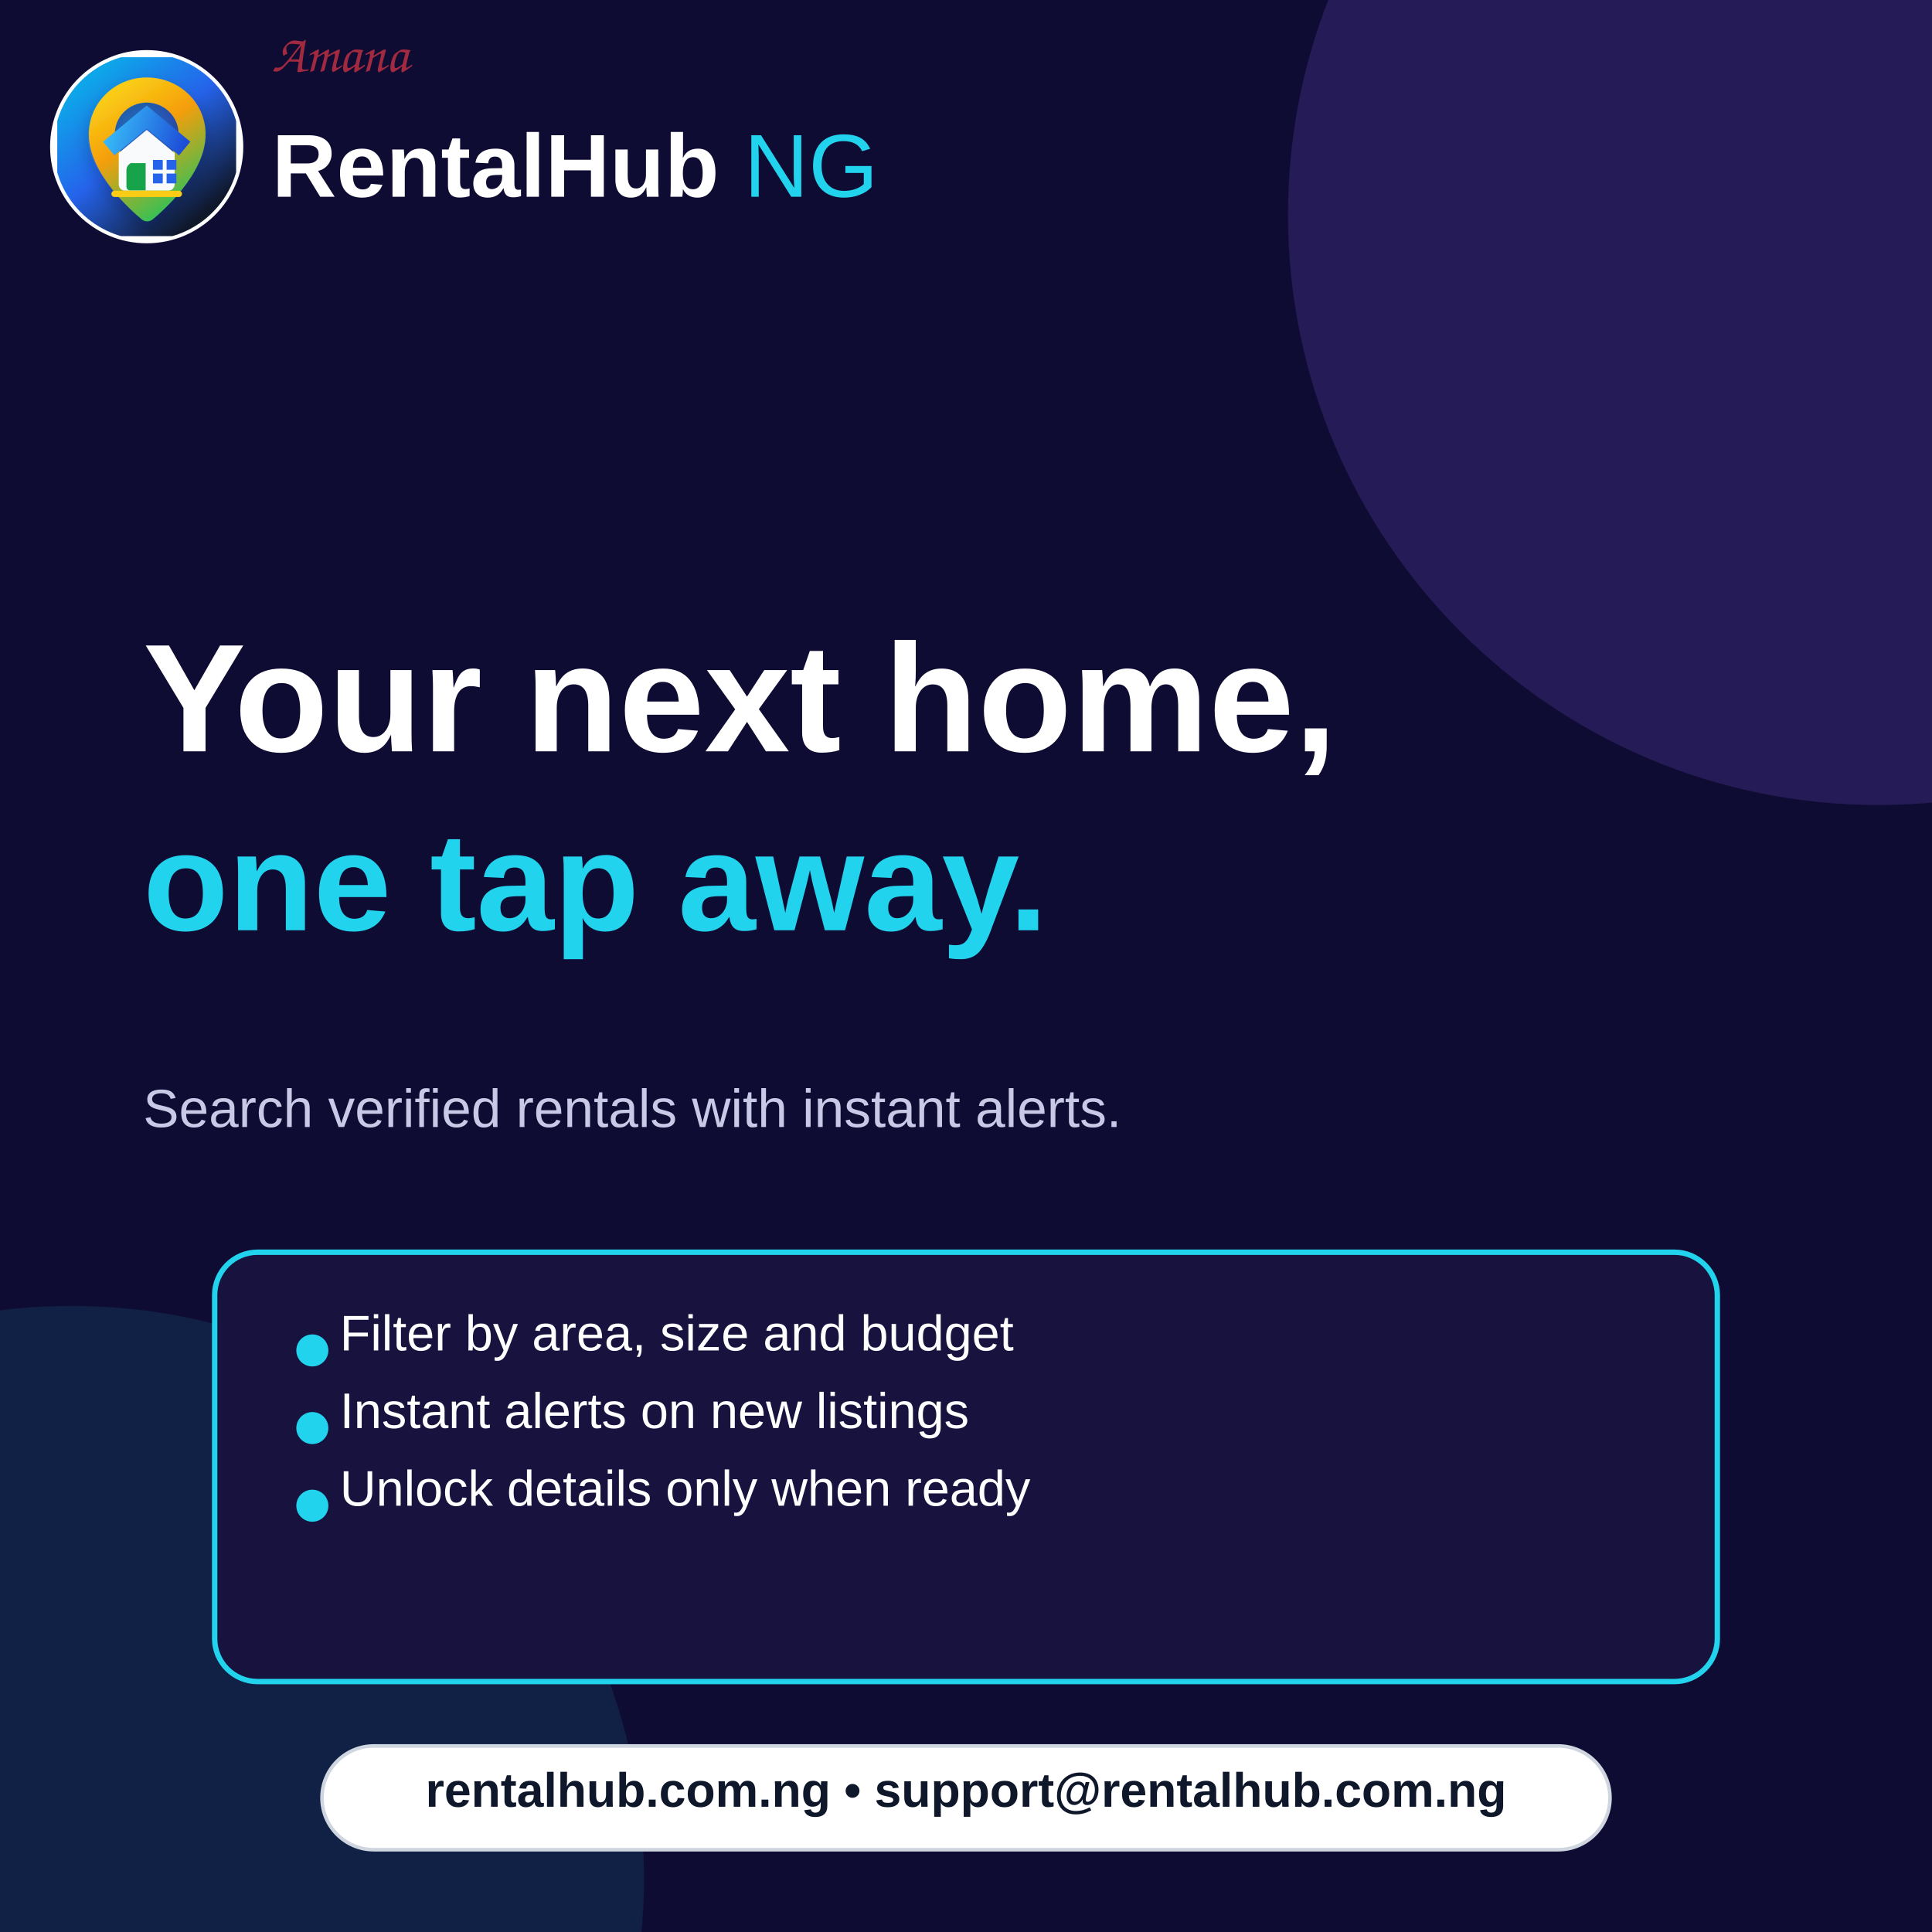
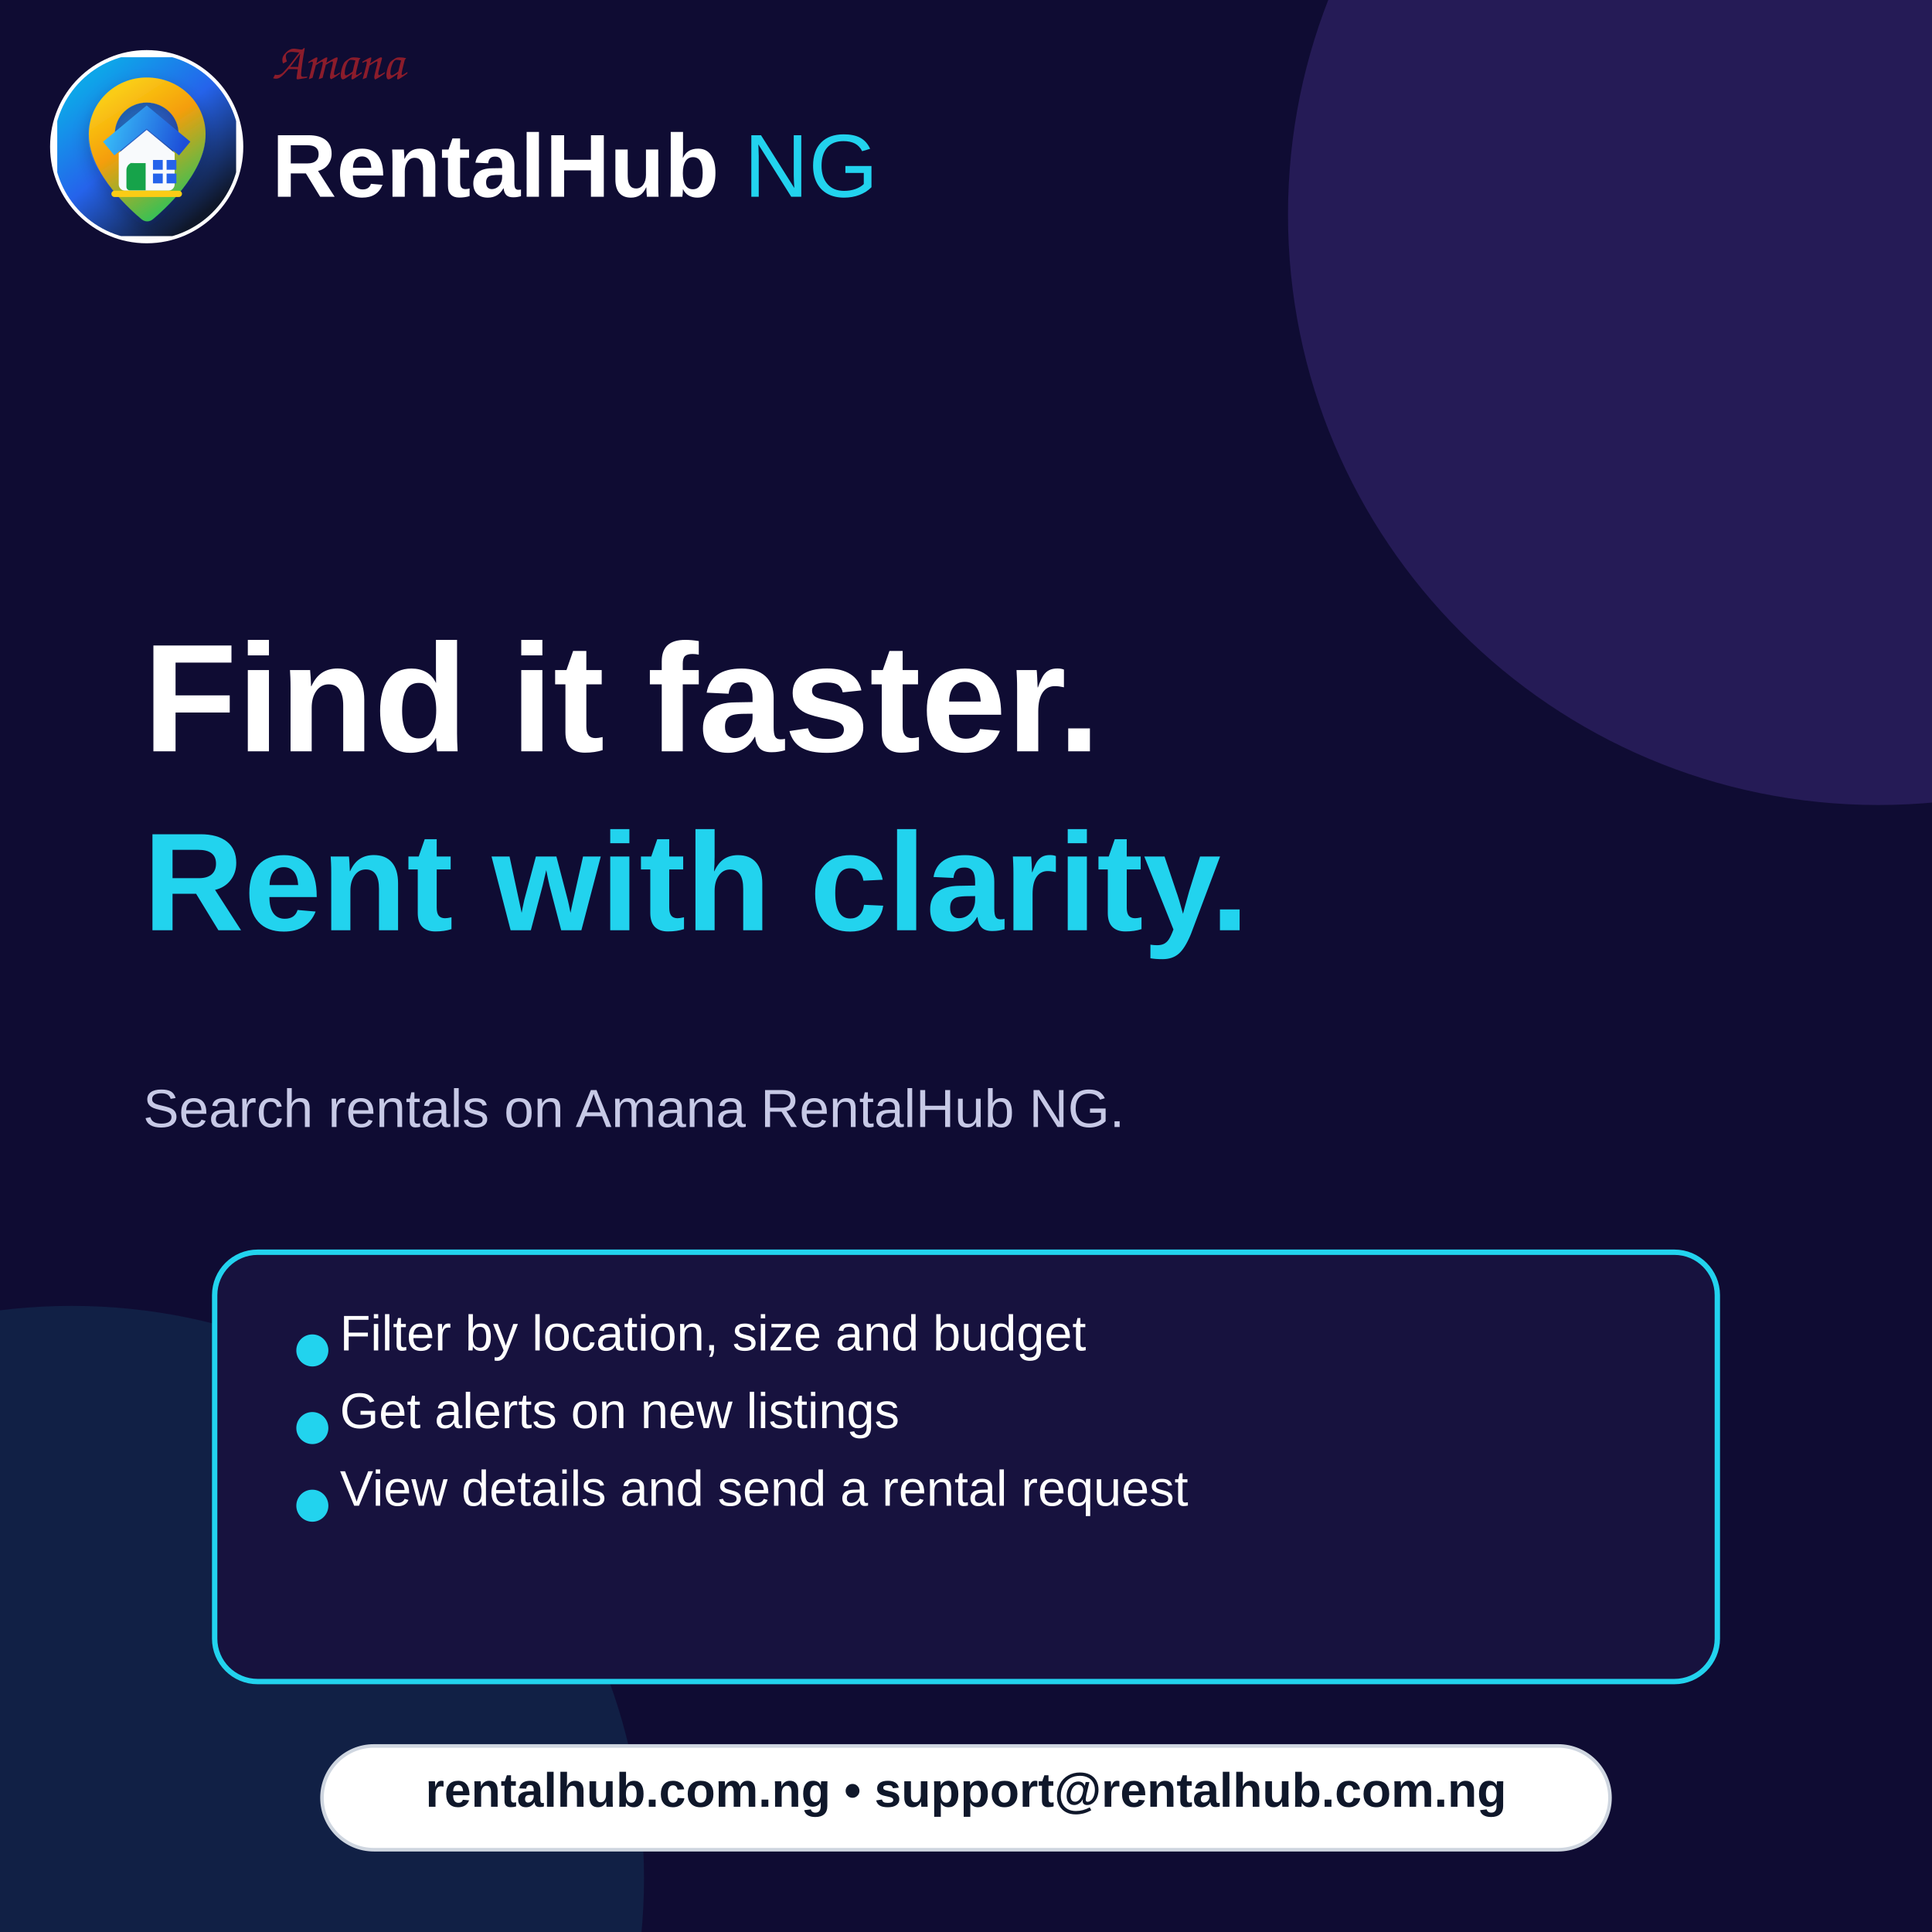
<svg xmlns="http://www.w3.org/2000/svg" width="1080" height="1080" viewBox="0 0 1080 1080" preserveAspectRatio="xMidYMid slice">
  <defs>
    <linearGradient id="sky" x1="96" x2="416" y1="62" y2="450" gradientUnits="userSpaceOnUse">
      <stop offset="0" stop-color="#0ea5e9" />
      <stop offset="0.46" stop-color="#2563eb" />
      <stop offset="1" stop-color="#0f172a" />
    </linearGradient>
    <linearGradient id="pin" x1="160" x2="372" y1="104" y2="430" gradientUnits="userSpaceOnUse">
      <stop offset="0" stop-color="#facc15" />
      <stop offset="0.38" stop-color="#f59e0b" />
      <stop offset="1" stop-color="#22c55e" />
    </linearGradient>
    <linearGradient id="roof" x1="148" x2="363" y1="180" y2="250" gradientUnits="userSpaceOnUse">
      <stop offset="0" stop-color="#38bdf8" />
      <stop offset="1" stop-color="#1d4ed8" />
    </linearGradient>
    <filter id="shadow" x="-25%" y="-20%" width="150%" height="160%">
      <feDropShadow dx="0" dy="20" stdDeviation="24" flood-color="#0f172a" flood-opacity="0.24" />
    </filter>
  </defs>
  <rect width="1080" height="1080" fill="#0F0C33" />
  <circle cx="1050" cy="120" r="330" fill="#8B5CF6" opacity="0.18" />
  <circle cx="40" cy="1050" r="320" fill="#22D3EE" opacity="0.10" />
  <clipPath id="logoclip">
    <circle cx="82" cy="82" r="52" />
  </clipPath>
  <circle cx="82" cy="82" r="54" fill="#ffffff" />
  <g clip-path="url(#logoclip)">
    <g transform="translate(32, 32) scale(0.1953125)">
      <rect width="512" height="512" rx="112" fill="url(#sky)" />
      <circle cx="256" cy="226" r="168" fill="#ffffff" opacity="0.08" />
      <circle cx="256" cy="226" r="132" fill="#0f172a" opacity="0.2" />
      <path filter="url(#shadow)" d="M256 58c-91.4 0-165.5 72.7-165.5 162.4 0 115.4 128.2 224.2 151.4 243.6a24.5 24.5 0 0 0 31.2 0c23.2-19.4 151.4-128.2 151.4-243.6C424.5 130.7 350.4 58 256 58Zm0 250.8c-50.4 0-91.3-40.1-91.3-89.6S205.6 129.6 256 129.6s91.3 40.1 91.3 89.6-40.9 89.6-91.3 89.6Z" fill="url(#pin)" />
      <path d="M131 241.8 256 138l125 103.8-32.5 39.1L256 204.3l-92.5 76.6L131 241.8Z" fill="url(#roof)" />
      <path d="M176 274.2 256 208l80 66.2v89.6a18 18 0 0 1-18 18H194a18 18 0 0 1-18-18v-89.6Z" fill="#f8fafc" />
      <path d="M208 303h45v78h-45a10 10 0 0 1-10-10v-48a22 22 0 0 1 22-22Z" fill="#16a34a" />
      <path d="M274 294h28v28h-28v-28Zm39 0h28v28h-28v-28Zm-39 39h28v28h-28v-28Zm39 0h28v28h-28v-28Z" fill="#2563eb" />
      <path d="M164 391h184" stroke="#facc15" stroke-linecap="round" stroke-width="18" />
    </g>
  </g>
-   <text x="152" y="40" font-family="'Segoe Script', 'Brush Script MT', 'Lucida Handwriting', cursive" font-size="30" fill="#a12a40">Amana</text>
-   <text x="152" y="110" font-family="Arial, Helvetica, sans-serif" font-weight="800" font-size="50" fill="#FFFFFF">RentalHub <tspan font-weight="400" fill="#22D3EE">NG</tspan>
-   </text>
-   <text x="80" y="420" font-family="Arial, Helvetica, sans-serif" font-weight="800" font-size="86" fill="#FFFFFF">Your next home,</text>
-   <text x="80" y="520" font-family="Arial, Helvetica, sans-serif" font-weight="800" font-size="78" fill="#22D3EE">one tap away.</text>
-   <text x="80" y="630" font-family="Arial, Helvetica, sans-serif" font-size="30" fill="#C7C9E6">Search verified rentals with instant alerts.</text>
+   <g class="brand-lockup">
+     <text x="152" y="44" font-family="'AmanaScript','Segoe Script','Brush Script MT','Lucida Handwriting',cursive" font-size="29" fill="#8B1C2B">Amana</text>
+     <text x="152" y="110" font-family="Arial,Helvetica,sans-serif" font-weight="800" font-size="50" fill="#FFFFFF">RentalHub <tspan font-weight="400" fill="#22D3EE">NG</tspan>
+     </text>
+   </g>
+   <text x="80" y="420" font-family="Arial, Helvetica, sans-serif" font-weight="800" font-size="86" fill="#FFFFFF">Find it faster.</text>
+   <text x="80" y="520" font-family="Arial, Helvetica, sans-serif" font-weight="800" font-size="78" fill="#22D3EE">Rent with clarity.</text>
+   <text x="80" y="630" font-family="Arial, Helvetica, sans-serif" font-size="30" fill="#C7C9E6">Search rentals on Amana RentalHub NG.</text>
  <rect x="120" y="700" width="840" height="240" rx="24" fill="#17123E" stroke="#22D3EE" stroke-width="3" />
  <circle cx="174.6" cy="754.9" r="8.96" fill="#22D3EE" />
-   <text x="190" y="754.9" font-family="Arial, Helvetica, sans-serif" font-size="28" fill="#FFFFFF">Filter by area, size and budget</text>
+   <text x="190" y="754.9" font-family="Arial, Helvetica, sans-serif" font-size="28" fill="#FFFFFF">Filter by location, size and budget</text>
  <circle cx="174.6" cy="798.3" r="8.96" fill="#22D3EE" />
-   <text x="190" y="798.3" font-family="Arial, Helvetica, sans-serif" font-size="28" fill="#FFFFFF">Instant alerts on new listings</text>
+   <text x="190" y="798.3" font-family="Arial, Helvetica, sans-serif" font-size="28" fill="#FFFFFF">Get alerts on new listings</text>
  <circle cx="174.6" cy="841.7" r="8.96" fill="#22D3EE" />
-   <text x="190" y="841.7" font-family="Arial, Helvetica, sans-serif" font-size="28" fill="#FFFFFF">Unlock details only when ready</text>
+   <text x="190" y="841.7" font-family="Arial, Helvetica, sans-serif" font-size="28" fill="#FFFFFF">View details and send a rental request</text>
  <rect x="180" y="976" width="720" height="58" rx="29" fill="#FFFFFF" stroke="#CFD6E0" stroke-width="2" />
-   <text x="540" y="1010" text-anchor="middle" font-family="Arial, Helvetica, sans-serif" font-weight="600" font-size="27" fill="#0f172a">rentalhub.com.ng  •  support@rentalhub.com.ng</text>
+   <text x="540" y="1010" text-anchor="middle" font-family="Arial,Helvetica,sans-serif" font-weight="600" font-size="27" fill="#0f172a">rentalhub.com.ng  •  support@rentalhub.com.ng</text>
</svg>
